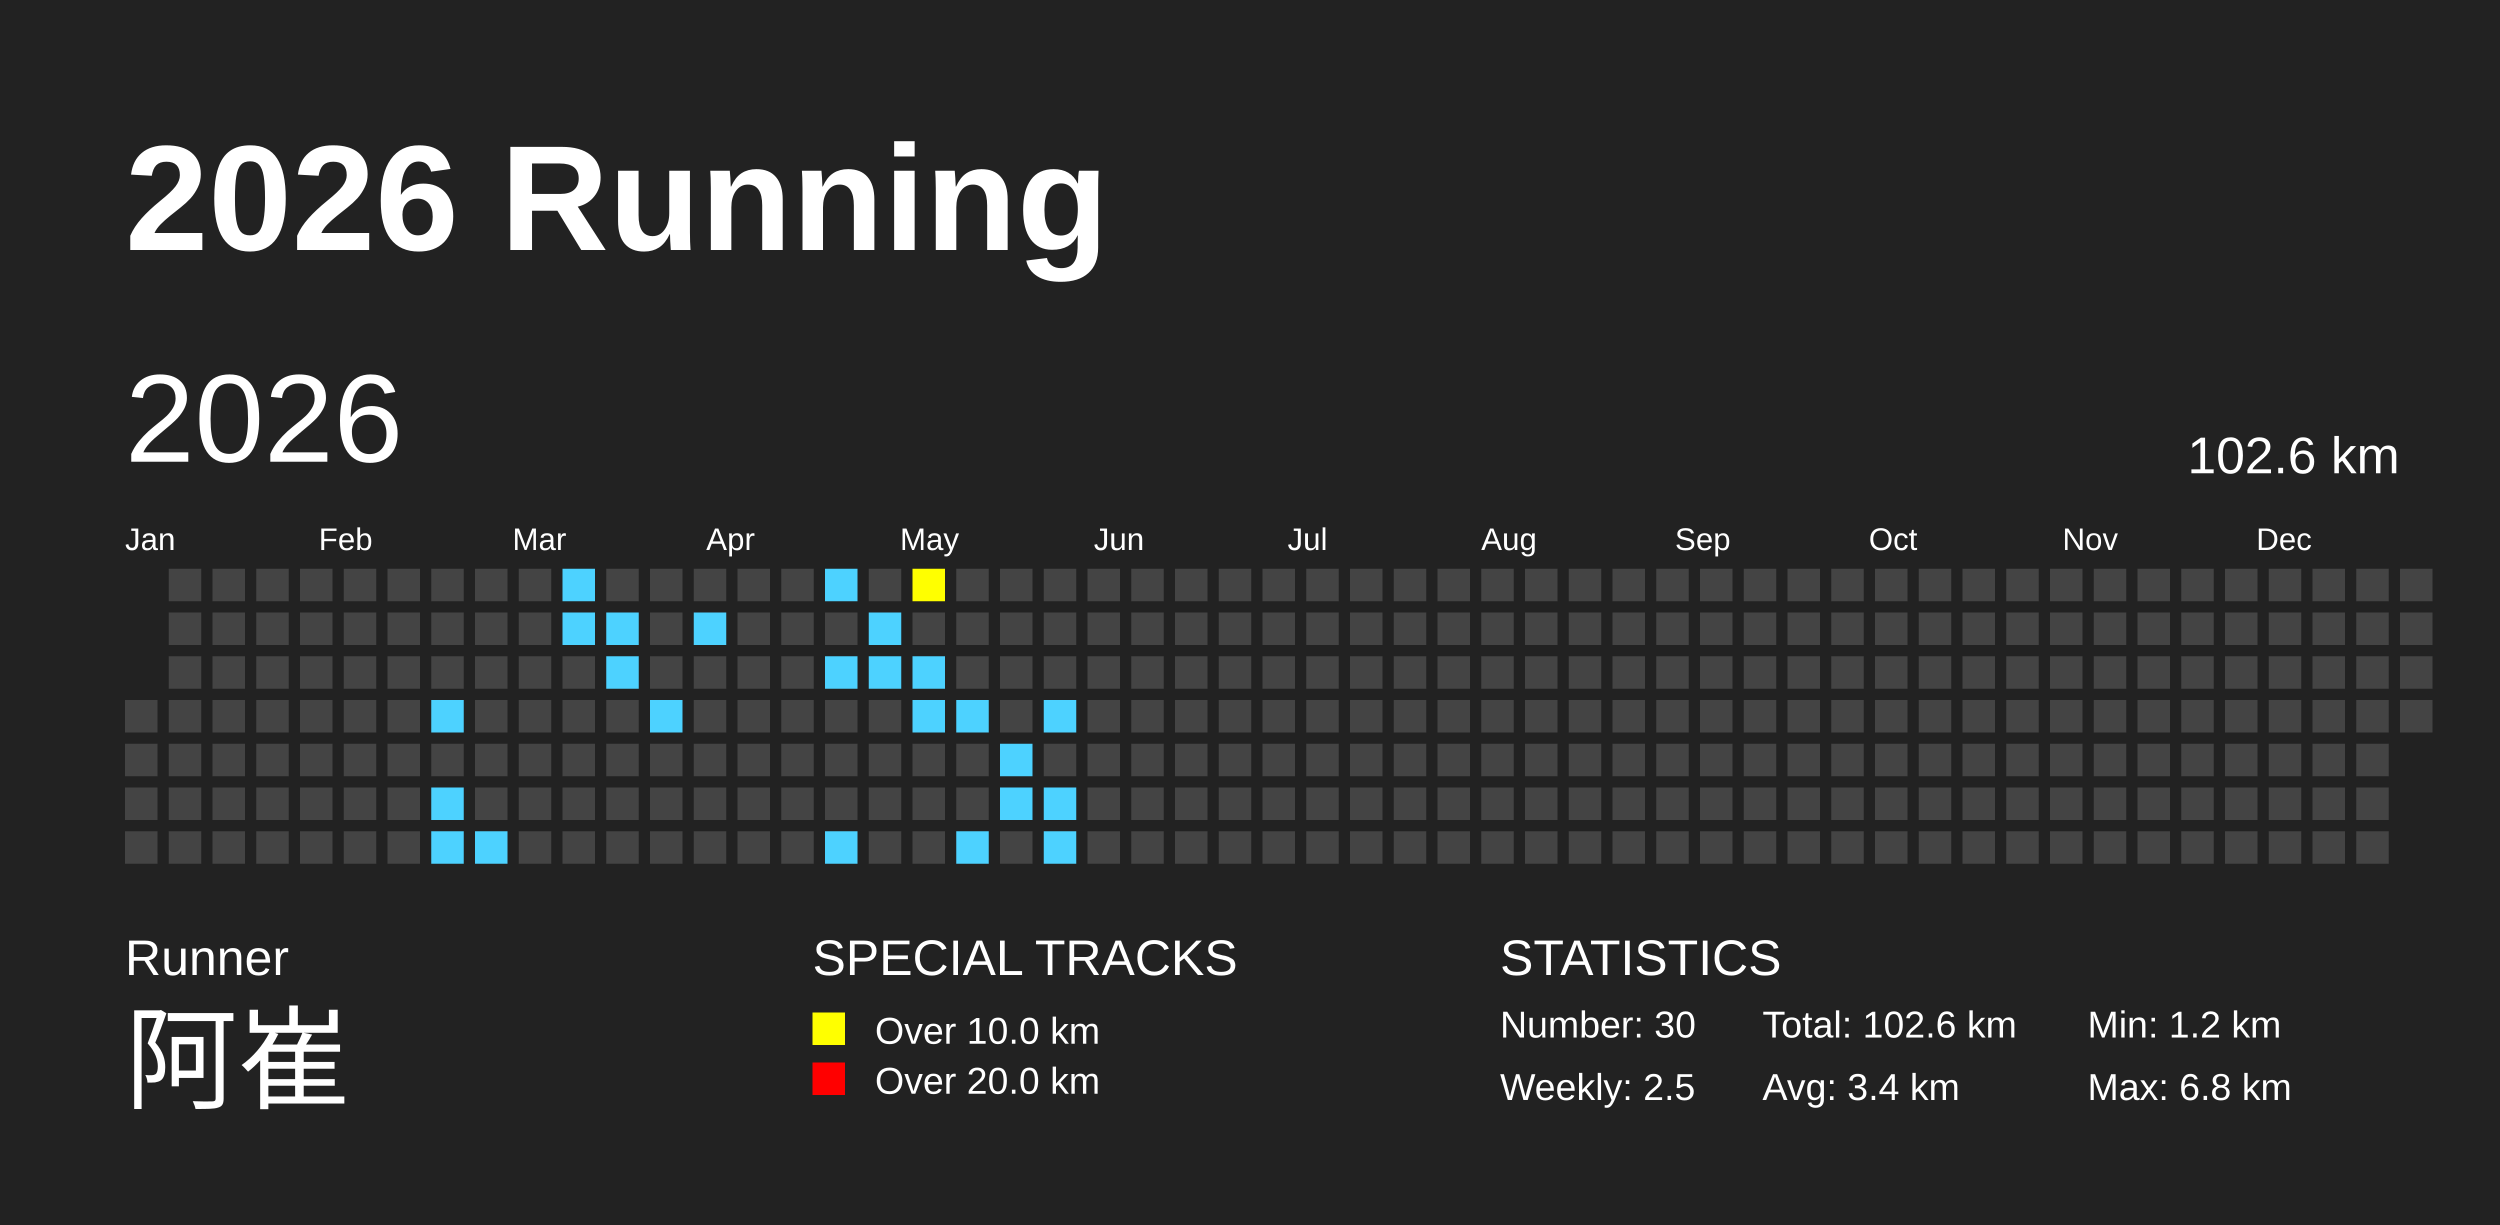
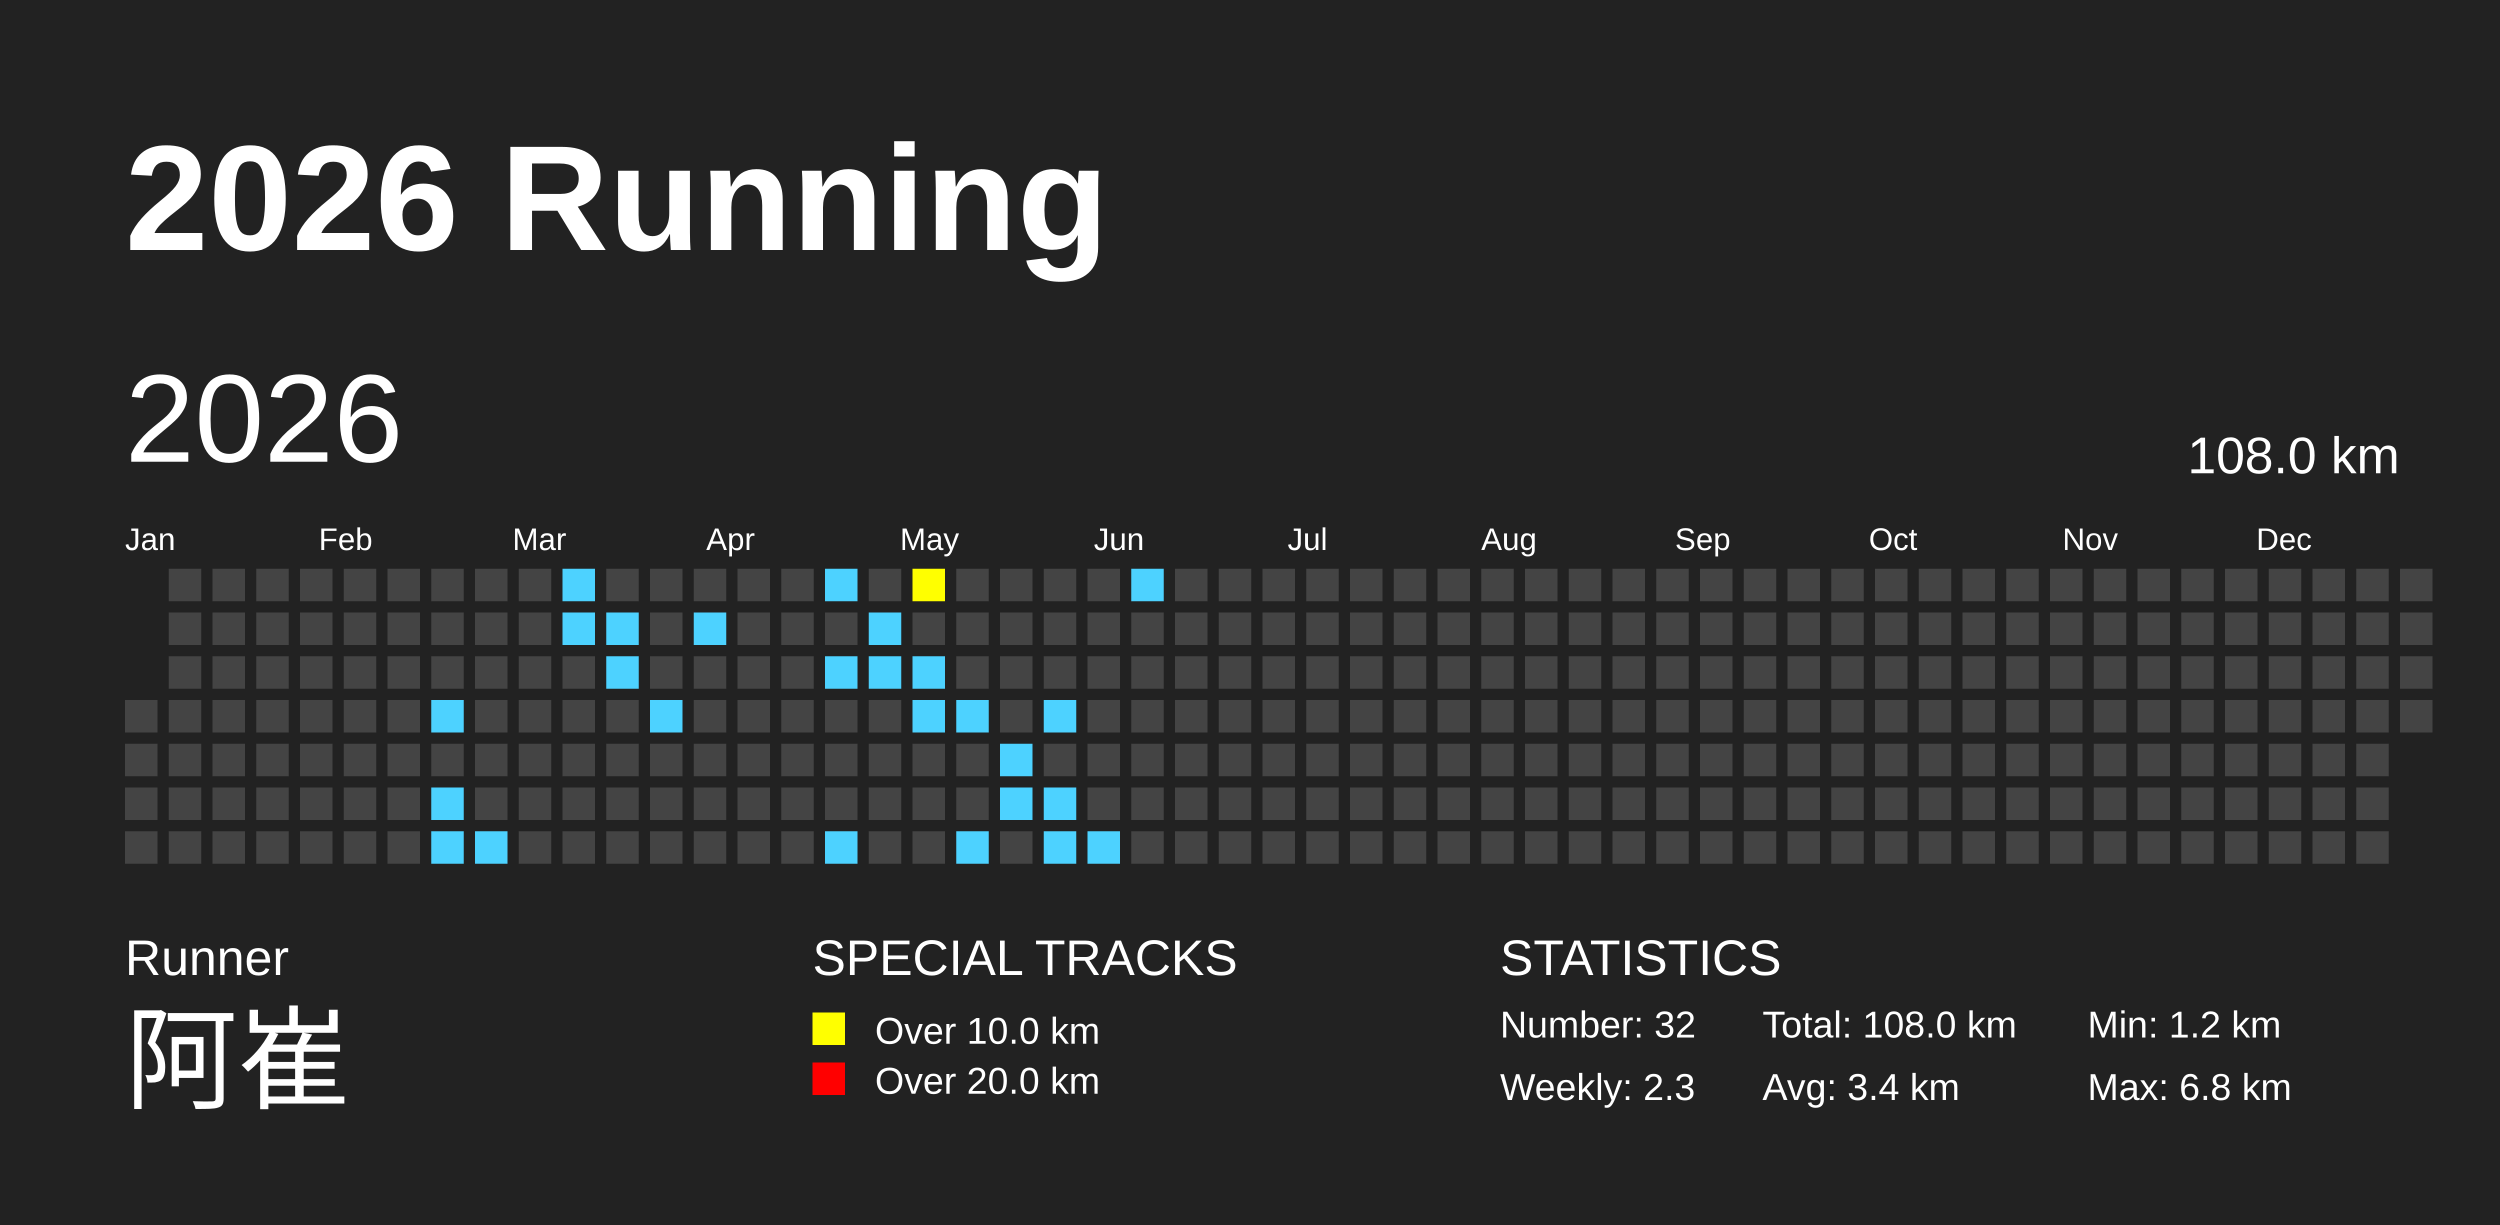
<svg xmlns="http://www.w3.org/2000/svg" baseProfile="full" height="98mm" version="1.1" viewBox="0,0,200,98" width="200mm">
  <defs>
    <pattern height="2" id="indoor-stripe" patternUnits="userSpaceOnUse" width="2">
      <line stroke="white" stroke-opacity="0.45" stroke-width="0.5" x1="0" x2="2" y1="2" y2="0" />
    </pattern>
  </defs>
  <rect fill="#222222" height="98" width="200" x="0" y="0" />
  <text fill="#FFFFFF" style="font-size:12px; font-family:Arial; font-weight:bold;" x="10" y="20">2026 Running</text>
  <text fill="#FFFFFF" style="font-size:4px; font-family:Arial" x="10" y="78">Runner</text>
  <text fill="#FFFFFF" style="font-size:9px; font-family:Arial" x="10" y="88">阿崔</text>
  <text fill="#FFFFFF" style="font-size:4px; font-family:Arial" x="65" y="78">SPECIAL TRACKS</text>
  <rect fill="yellow" height="2.6" width="2.6" x="65" y="81" />
  <text fill="#FFFFFF" style="font-size:3px; font-family:Arial" x="70" y="83.5">Over 10.0 km</text>
  <rect fill="red" height="2.6" width="2.6" x="65" y="85" />
  <text fill="#FFFFFF" style="font-size:3px; font-family:Arial" x="70" y="87.5">Over 20.0 km</text>
  <text fill="#FFFFFF" style="font-size:4px; font-family:Arial" x="120" y="78">STATISTICS</text>
-   <text fill="#FFFFFF" style="font-size:3px; font-family:Arial" x="120" y="83">Number: 30</text>
-   <text fill="#FFFFFF" style="font-size:3px; font-family:Arial" x="120" y="88">Weekly: 2.5</text>
-   <text fill="#FFFFFF" style="font-size:3px; font-family:Arial" x="141" y="83">Total: 102.6 km</text>
+   <text fill="#FFFFFF" style="font-size:3px; font-family:Arial" x="120" y="83">Number: 32</text>
+   <text fill="#FFFFFF" style="font-size:3px; font-family:Arial" x="120" y="88">Weekly: 2.3</text>
+   <text fill="#FFFFFF" style="font-size:3px; font-family:Arial" x="141" y="83">Total: 108.0 km</text>
  <text fill="#FFFFFF" style="font-size:3px; font-family:Arial" x="141" y="88">Avg: 3.4 km</text>
  <text fill="#FFFFFF" style="font-size:3px; font-family:Arial" x="167" y="83">Min: 1.2 km</text>
  <text fill="#FFFFFF" style="font-size:3px; font-family:Arial" x="167" y="88">Max: 6.8 km</text>
  <text dominant-baseline="hanging" fill="#FFFFFF" style="font-size:10.0px; font-family:Arial;" x="10" y="30">2026</text>
-   <text dominant-baseline="hanging" fill="#FFFFFF" style="font-size:4.125px; font-family:Arial;" x="175" y="35">102.6 km</text>
+   <text dominant-baseline="hanging" fill="#FFFFFF" style="font-size:4.125px; font-family:Arial;" x="175" y="35">108.0 km</text>
  <text fill="#FFFFFF" style="font-size:2.5px; font-family:Arial" x="10.0" y="44">Jan</text>
  <text fill="#FFFFFF" style="font-size:2.5px; font-family:Arial" x="25.5" y="44">Feb</text>
  <text fill="#FFFFFF" style="font-size:2.5px; font-family:Arial" x="41.0" y="44">Mar</text>
  <text fill="#FFFFFF" style="font-size:2.5px; font-family:Arial" x="56.5" y="44">Apr</text>
  <text fill="#FFFFFF" style="font-size:2.5px; font-family:Arial" x="72.0" y="44">May</text>
  <text fill="#FFFFFF" style="font-size:2.5px; font-family:Arial" x="87.5" y="44">Jun</text>
  <text fill="#FFFFFF" style="font-size:2.5px; font-family:Arial" x="103.0" y="44">Jul</text>
  <text fill="#FFFFFF" style="font-size:2.5px; font-family:Arial" x="118.5" y="44">Aug</text>
  <text fill="#FFFFFF" style="font-size:2.5px; font-family:Arial" x="134.0" y="44">Sep</text>
  <text fill="#FFFFFF" style="font-size:2.5px; font-family:Arial" x="149.5" y="44">Oct</text>
  <text fill="#FFFFFF" style="font-size:2.5px; font-family:Arial" x="165.0" y="44">Nov</text>
  <text fill="#FFFFFF" style="font-size:2.5px; font-family:Arial" x="180.5" y="44">Dec</text>
  <rect fill="#444444" height="2.6" width="2.6" x="10.0" y="56.0" />
  <rect fill="#444444" height="2.6" width="2.6" x="10.0" y="59.5" />
  <rect fill="#444444" height="2.6" width="2.6" x="10.0" y="63.0" />
  <rect fill="#444444" height="2.6" width="2.6" x="10.0" y="66.5" />
  <rect fill="#444444" height="2.6" width="2.6" x="13.5" y="45.5" />
  <rect fill="#444444" height="2.6" width="2.6" x="13.5" y="49.0" />
  <rect fill="#444444" height="2.6" width="2.6" x="13.5" y="52.5" />
  <rect fill="#444444" height="2.6" width="2.6" x="13.5" y="56.0" />
  <rect fill="#444444" height="2.6" width="2.6" x="13.5" y="59.5" />
  <rect fill="#444444" height="2.6" width="2.6" x="13.5" y="63.0" />
  <rect fill="#444444" height="2.6" width="2.6" x="13.5" y="66.5" />
  <rect fill="#444444" height="2.6" width="2.6" x="17.0" y="45.5" />
  <rect fill="#444444" height="2.6" width="2.6" x="17.0" y="49.0" />
  <rect fill="#444444" height="2.6" width="2.6" x="17.0" y="52.5" />
  <rect fill="#444444" height="2.6" width="2.6" x="17.0" y="56.0" />
  <rect fill="#444444" height="2.6" width="2.6" x="17.0" y="59.5" />
  <rect fill="#444444" height="2.6" width="2.6" x="17.0" y="63.0" />
  <rect fill="#444444" height="2.6" width="2.6" x="17.0" y="66.5" />
  <rect fill="#444444" height="2.6" width="2.6" x="20.5" y="45.5" />
  <rect fill="#444444" height="2.6" width="2.6" x="20.5" y="49.0" />
  <rect fill="#444444" height="2.6" width="2.6" x="20.5" y="52.5" />
  <rect fill="#444444" height="2.6" width="2.6" x="20.5" y="56.0" />
  <rect fill="#444444" height="2.6" width="2.6" x="20.5" y="59.5" />
  <rect fill="#444444" height="2.6" width="2.6" x="20.5" y="63.0" />
  <rect fill="#444444" height="2.6" width="2.6" x="20.5" y="66.5" />
  <rect fill="#444444" height="2.6" width="2.6" x="24.0" y="45.5" />
  <rect fill="#444444" height="2.6" width="2.6" x="24.0" y="49.0" />
  <rect fill="#444444" height="2.6" width="2.6" x="24.0" y="52.5" />
  <rect fill="#444444" height="2.6" width="2.6" x="24.0" y="56.0" />
  <rect fill="#444444" height="2.6" width="2.6" x="24.0" y="59.5" />
  <rect fill="#444444" height="2.6" width="2.6" x="24.0" y="63.0" />
  <rect fill="#444444" height="2.6" width="2.6" x="24.0" y="66.5" />
  <rect fill="#444444" height="2.6" width="2.6" x="27.5" y="45.5" />
  <rect fill="#444444" height="2.6" width="2.6" x="27.5" y="49.0" />
  <rect fill="#444444" height="2.6" width="2.6" x="27.5" y="52.5" />
  <rect fill="#444444" height="2.6" width="2.6" x="27.5" y="56.0" />
  <rect fill="#444444" height="2.6" width="2.6" x="27.5" y="59.5" />
  <rect fill="#444444" height="2.6" width="2.6" x="27.5" y="63.0" />
  <rect fill="#444444" height="2.6" width="2.6" x="27.5" y="66.5" />
  <rect fill="#444444" height="2.6" width="2.6" x="31.0" y="45.5" />
  <rect fill="#444444" height="2.6" width="2.6" x="31.0" y="49.0" />
  <rect fill="#444444" height="2.6" width="2.6" x="31.0" y="52.5" />
  <rect fill="#444444" height="2.6" width="2.6" x="31.0" y="56.0" />
  <rect fill="#444444" height="2.6" width="2.6" x="31.0" y="59.5" />
  <rect fill="#444444" height="2.6" width="2.6" x="31.0" y="63.0" />
  <rect fill="#444444" height="2.6" width="2.6" x="31.0" y="66.5" />
  <rect fill="#444444" height="2.6" width="2.6" x="34.5" y="45.5" />
  <rect fill="#444444" height="2.6" width="2.6" x="34.5" y="49.0" />
  <rect fill="#444444" height="2.6" width="2.6" x="34.5" y="52.5" />
  <rect fill="#4DD2FF" height="2.6" width="2.6" x="34.5" y="56.0" />
  <rect fill="#444444" height="2.6" width="2.6" x="34.5" y="59.5" />
  <rect fill="#4DD2FF" height="2.6" width="2.6" x="34.5" y="63.0" />
  <rect fill="#4DD2FF" height="2.6" width="2.6" x="34.5" y="66.5" />
  <rect fill="#444444" height="2.6" width="2.6" x="38.0" y="45.5" />
  <rect fill="#444444" height="2.6" width="2.6" x="38.0" y="49.0" />
  <rect fill="#444444" height="2.6" width="2.6" x="38.0" y="52.5" />
  <rect fill="#444444" height="2.6" width="2.6" x="38.0" y="56.0" />
  <rect fill="#444444" height="2.6" width="2.6" x="38.0" y="59.5" />
  <rect fill="#444444" height="2.6" width="2.6" x="38.0" y="63.0" />
  <rect fill="#4DD2FF" height="2.6" width="2.6" x="38.0" y="66.5" />
  <rect fill="#444444" height="2.6" width="2.6" x="41.5" y="45.5" />
  <rect fill="#444444" height="2.6" width="2.6" x="41.5" y="49.0" />
  <rect fill="#444444" height="2.6" width="2.6" x="41.5" y="52.5" />
  <rect fill="#444444" height="2.6" width="2.6" x="41.5" y="56.0" />
  <rect fill="#444444" height="2.6" width="2.6" x="41.5" y="59.5" />
  <rect fill="#444444" height="2.6" width="2.6" x="41.5" y="63.0" />
  <rect fill="#444444" height="2.6" width="2.6" x="41.5" y="66.5" />
  <rect fill="#4DD2FF" height="2.6" width="2.6" x="45.0" y="45.5" />
  <rect fill="#4DD2FF" height="2.6" width="2.6" x="45.0" y="49.0" />
  <rect fill="#444444" height="2.6" width="2.6" x="45.0" y="52.5" />
  <rect fill="#444444" height="2.6" width="2.6" x="45.0" y="56.0" />
  <rect fill="#444444" height="2.6" width="2.6" x="45.0" y="59.5" />
  <rect fill="#444444" height="2.6" width="2.6" x="45.0" y="63.0" />
  <rect fill="#444444" height="2.6" width="2.6" x="45.0" y="66.5" />
  <rect fill="#444444" height="2.6" width="2.6" x="48.5" y="45.5" />
  <rect fill="#4DD2FF" height="2.6" width="2.6" x="48.5" y="49.0" />
  <rect fill="#4DD2FF" height="2.6" width="2.6" x="48.5" y="52.5" />
  <rect fill="#444444" height="2.6" width="2.6" x="48.5" y="56.0" />
  <rect fill="#444444" height="2.6" width="2.6" x="48.5" y="59.5" />
  <rect fill="#444444" height="2.6" width="2.6" x="48.5" y="63.0" />
  <rect fill="#444444" height="2.6" width="2.6" x="48.5" y="66.5" />
  <rect fill="#444444" height="2.6" width="2.6" x="52.0" y="45.5" />
  <rect fill="#444444" height="2.6" width="2.6" x="52.0" y="49.0" />
  <rect fill="#444444" height="2.6" width="2.6" x="52.0" y="52.5" />
  <rect fill="#4DD2FF" height="2.6" width="2.6" x="52.0" y="56.0" />
  <rect fill="#444444" height="2.6" width="2.6" x="52.0" y="59.5" />
  <rect fill="#444444" height="2.6" width="2.6" x="52.0" y="63.0" />
  <rect fill="#444444" height="2.6" width="2.6" x="52.0" y="66.5" />
  <rect fill="#444444" height="2.6" width="2.6" x="55.5" y="45.5" />
  <rect fill="#4DD2FF" height="2.6" width="2.6" x="55.5" y="49.0" />
  <rect fill="#444444" height="2.6" width="2.6" x="55.5" y="52.5" />
  <rect fill="#444444" height="2.6" width="2.6" x="55.5" y="56.0" />
  <rect fill="#444444" height="2.6" width="2.6" x="55.5" y="59.5" />
  <rect fill="#444444" height="2.6" width="2.6" x="55.5" y="63.0" />
  <rect fill="#444444" height="2.6" width="2.6" x="55.5" y="66.5" />
  <rect fill="#444444" height="2.6" width="2.6" x="59.0" y="45.5" />
  <rect fill="#444444" height="2.6" width="2.6" x="59.0" y="49.0" />
  <rect fill="#444444" height="2.6" width="2.6" x="59.0" y="52.5" />
  <rect fill="#444444" height="2.6" width="2.6" x="59.0" y="56.0" />
  <rect fill="#444444" height="2.6" width="2.6" x="59.0" y="59.5" />
  <rect fill="#444444" height="2.6" width="2.6" x="59.0" y="63.0" />
  <rect fill="#444444" height="2.6" width="2.6" x="59.0" y="66.5" />
  <rect fill="#444444" height="2.6" width="2.6" x="62.5" y="45.5" />
  <rect fill="#444444" height="2.6" width="2.6" x="62.5" y="49.0" />
  <rect fill="#444444" height="2.6" width="2.6" x="62.5" y="52.5" />
  <rect fill="#444444" height="2.6" width="2.6" x="62.5" y="56.0" />
  <rect fill="#444444" height="2.6" width="2.6" x="62.5" y="59.5" />
  <rect fill="#444444" height="2.6" width="2.6" x="62.5" y="63.0" />
  <rect fill="#444444" height="2.6" width="2.6" x="62.5" y="66.5" />
  <rect fill="#4DD2FF" height="2.6" width="2.6" x="66.0" y="45.5" />
  <rect fill="#444444" height="2.6" width="2.6" x="66.0" y="49.0" />
  <rect fill="#4DD2FF" height="2.6" width="2.6" x="66.0" y="52.5" />
  <rect fill="#444444" height="2.6" width="2.6" x="66.0" y="56.0" />
  <rect fill="#444444" height="2.6" width="2.6" x="66.0" y="59.5" />
  <rect fill="#444444" height="2.6" width="2.6" x="66.0" y="63.0" />
  <rect fill="#4DD2FF" height="2.6" width="2.6" x="66.0" y="66.5" />
  <rect fill="#444444" height="2.6" width="2.6" x="69.5" y="45.5" />
  <rect fill="#4DD2FF" height="2.6" width="2.6" x="69.5" y="49.0" />
  <rect fill="#4DD2FF" height="2.6" width="2.6" x="69.5" y="52.5" />
  <rect fill="#444444" height="2.6" width="2.6" x="69.5" y="56.0" />
  <rect fill="#444444" height="2.6" width="2.6" x="69.5" y="59.5" />
  <rect fill="#444444" height="2.6" width="2.6" x="69.5" y="63.0" />
  <rect fill="#444444" height="2.6" width="2.6" x="69.5" y="66.5" />
  <rect fill="yellow" height="2.6" width="2.6" x="73.0" y="45.5" />
  <rect fill="#444444" height="2.6" width="2.6" x="73.0" y="49.0" />
  <rect fill="#4DD2FF" height="2.6" width="2.6" x="73.0" y="52.5" />
  <rect fill="#4DD2FF" height="2.6" width="2.6" x="73.0" y="56.0" />
  <rect fill="#444444" height="2.6" width="2.6" x="73.0" y="59.5" />
  <rect fill="#444444" height="2.6" width="2.6" x="73.0" y="63.0" />
  <rect fill="#444444" height="2.6" width="2.6" x="73.0" y="66.5" />
  <rect fill="#444444" height="2.6" width="2.6" x="76.5" y="45.5" />
  <rect fill="#444444" height="2.6" width="2.6" x="76.5" y="49.0" />
  <rect fill="#444444" height="2.6" width="2.6" x="76.5" y="52.5" />
  <rect fill="#4DD2FF" height="2.6" width="2.6" x="76.5" y="56.0" />
  <rect fill="#444444" height="2.6" width="2.6" x="76.5" y="59.5" />
  <rect fill="#444444" height="2.6" width="2.6" x="76.5" y="63.0" />
  <rect fill="#4DD2FF" height="2.6" width="2.6" x="76.5" y="66.5" />
  <rect fill="#444444" height="2.6" width="2.6" x="80.0" y="45.5" />
  <rect fill="#444444" height="2.6" width="2.6" x="80.0" y="49.0" />
  <rect fill="#444444" height="2.6" width="2.6" x="80.0" y="52.5" />
  <rect fill="#444444" height="2.6" width="2.6" x="80.0" y="56.0" />
  <rect fill="#4DD2FF" height="2.6" width="2.6" x="80.0" y="59.5" />
  <rect fill="#4DD2FF" height="2.6" width="2.6" x="80.0" y="63.0" />
  <rect fill="#444444" height="2.6" width="2.6" x="80.0" y="66.5" />
  <rect fill="#444444" height="2.6" width="2.6" x="83.5" y="45.5" />
  <rect fill="#444444" height="2.6" width="2.6" x="83.5" y="49.0" />
  <rect fill="#444444" height="2.6" width="2.6" x="83.5" y="52.5" />
  <rect fill="#4DD2FF" height="2.6" width="2.6" x="83.5" y="56.0" />
  <rect fill="#444444" height="2.6" width="2.6" x="83.5" y="59.5" />
  <rect fill="#4DD2FF" height="2.6" width="2.6" x="83.5" y="63.0" />
  <rect fill="#4DD2FF" height="2.6" width="2.6" x="83.5" y="66.5" />
  <rect fill="#444444" height="2.6" width="2.6" x="87.0" y="45.5" />
  <rect fill="#444444" height="2.6" width="2.6" x="87.0" y="49.0" />
  <rect fill="#444444" height="2.6" width="2.6" x="87.0" y="52.5" />
  <rect fill="#444444" height="2.6" width="2.6" x="87.0" y="56.0" />
  <rect fill="#444444" height="2.6" width="2.6" x="87.0" y="59.5" />
  <rect fill="#444444" height="2.6" width="2.6" x="87.0" y="63.0" />
-   <rect fill="#444444" height="2.6" width="2.6" x="87.0" y="66.5" />
-   <rect fill="#444444" height="2.6" width="2.6" x="90.5" y="45.5" />
+   <rect fill="#4DD2FF" height="2.6" width="2.6" x="87.0" y="66.5" />
+   <rect fill="#4DD2FF" height="2.6" width="2.6" x="90.5" y="45.5" />
  <rect fill="#444444" height="2.6" width="2.6" x="90.5" y="49.0" />
  <rect fill="#444444" height="2.6" width="2.6" x="90.5" y="52.5" />
  <rect fill="#444444" height="2.6" width="2.6" x="90.5" y="56.0" />
  <rect fill="#444444" height="2.6" width="2.6" x="90.5" y="59.5" />
  <rect fill="#444444" height="2.6" width="2.6" x="90.5" y="63.0" />
  <rect fill="#444444" height="2.6" width="2.6" x="90.5" y="66.5" />
  <rect fill="#444444" height="2.6" width="2.6" x="94.0" y="45.5" />
  <rect fill="#444444" height="2.6" width="2.6" x="94.0" y="49.0" />
  <rect fill="#444444" height="2.6" width="2.6" x="94.0" y="52.5" />
  <rect fill="#444444" height="2.6" width="2.6" x="94.0" y="56.0" />
  <rect fill="#444444" height="2.6" width="2.6" x="94.0" y="59.5" />
  <rect fill="#444444" height="2.6" width="2.6" x="94.0" y="63.0" />
  <rect fill="#444444" height="2.6" width="2.6" x="94.0" y="66.5" />
  <rect fill="#444444" height="2.6" width="2.6" x="97.5" y="45.5" />
  <rect fill="#444444" height="2.6" width="2.6" x="97.5" y="49.0" />
  <rect fill="#444444" height="2.6" width="2.6" x="97.5" y="52.5" />
  <rect fill="#444444" height="2.6" width="2.6" x="97.5" y="56.0" />
  <rect fill="#444444" height="2.6" width="2.6" x="97.5" y="59.5" />
  <rect fill="#444444" height="2.6" width="2.6" x="97.5" y="63.0" />
  <rect fill="#444444" height="2.6" width="2.6" x="97.5" y="66.5" />
  <rect fill="#444444" height="2.6" width="2.6" x="101.0" y="45.5" />
  <rect fill="#444444" height="2.6" width="2.6" x="101.0" y="49.0" />
  <rect fill="#444444" height="2.6" width="2.6" x="101.0" y="52.5" />
  <rect fill="#444444" height="2.6" width="2.6" x="101.0" y="56.0" />
  <rect fill="#444444" height="2.6" width="2.6" x="101.0" y="59.5" />
  <rect fill="#444444" height="2.6" width="2.6" x="101.0" y="63.0" />
  <rect fill="#444444" height="2.6" width="2.6" x="101.0" y="66.5" />
  <rect fill="#444444" height="2.6" width="2.6" x="104.5" y="45.5" />
  <rect fill="#444444" height="2.6" width="2.6" x="104.5" y="49.0" />
  <rect fill="#444444" height="2.6" width="2.6" x="104.5" y="52.5" />
  <rect fill="#444444" height="2.6" width="2.6" x="104.5" y="56.0" />
  <rect fill="#444444" height="2.6" width="2.6" x="104.5" y="59.5" />
  <rect fill="#444444" height="2.6" width="2.6" x="104.5" y="63.0" />
  <rect fill="#444444" height="2.6" width="2.6" x="104.5" y="66.5" />
  <rect fill="#444444" height="2.6" width="2.6" x="108.0" y="45.5" />
  <rect fill="#444444" height="2.6" width="2.6" x="108.0" y="49.0" />
  <rect fill="#444444" height="2.6" width="2.6" x="108.0" y="52.5" />
  <rect fill="#444444" height="2.6" width="2.6" x="108.0" y="56.0" />
  <rect fill="#444444" height="2.6" width="2.6" x="108.0" y="59.5" />
  <rect fill="#444444" height="2.6" width="2.6" x="108.0" y="63.0" />
  <rect fill="#444444" height="2.6" width="2.6" x="108.0" y="66.5" />
  <rect fill="#444444" height="2.6" width="2.6" x="111.5" y="45.5" />
  <rect fill="#444444" height="2.6" width="2.6" x="111.5" y="49.0" />
  <rect fill="#444444" height="2.6" width="2.6" x="111.5" y="52.5" />
  <rect fill="#444444" height="2.6" width="2.6" x="111.5" y="56.0" />
  <rect fill="#444444" height="2.6" width="2.6" x="111.5" y="59.5" />
  <rect fill="#444444" height="2.6" width="2.6" x="111.5" y="63.0" />
  <rect fill="#444444" height="2.6" width="2.6" x="111.5" y="66.5" />
  <rect fill="#444444" height="2.6" width="2.6" x="115.0" y="45.5" />
  <rect fill="#444444" height="2.6" width="2.6" x="115.0" y="49.0" />
  <rect fill="#444444" height="2.6" width="2.6" x="115.0" y="52.5" />
  <rect fill="#444444" height="2.6" width="2.6" x="115.0" y="56.0" />
  <rect fill="#444444" height="2.6" width="2.6" x="115.0" y="59.5" />
  <rect fill="#444444" height="2.6" width="2.6" x="115.0" y="63.0" />
  <rect fill="#444444" height="2.6" width="2.6" x="115.0" y="66.5" />
  <rect fill="#444444" height="2.6" width="2.6" x="118.5" y="45.5" />
  <rect fill="#444444" height="2.6" width="2.6" x="118.5" y="49.0" />
  <rect fill="#444444" height="2.6" width="2.6" x="118.5" y="52.5" />
  <rect fill="#444444" height="2.6" width="2.6" x="118.5" y="56.0" />
  <rect fill="#444444" height="2.6" width="2.6" x="118.5" y="59.5" />
  <rect fill="#444444" height="2.6" width="2.6" x="118.5" y="63.0" />
  <rect fill="#444444" height="2.6" width="2.6" x="118.5" y="66.5" />
  <rect fill="#444444" height="2.6" width="2.6" x="122.0" y="45.5" />
  <rect fill="#444444" height="2.6" width="2.6" x="122.0" y="49.0" />
  <rect fill="#444444" height="2.6" width="2.6" x="122.0" y="52.5" />
  <rect fill="#444444" height="2.6" width="2.6" x="122.0" y="56.0" />
  <rect fill="#444444" height="2.6" width="2.6" x="122.0" y="59.5" />
  <rect fill="#444444" height="2.6" width="2.6" x="122.0" y="63.0" />
  <rect fill="#444444" height="2.6" width="2.6" x="122.0" y="66.5" />
  <rect fill="#444444" height="2.6" width="2.6" x="125.5" y="45.5" />
  <rect fill="#444444" height="2.6" width="2.6" x="125.5" y="49.0" />
  <rect fill="#444444" height="2.6" width="2.6" x="125.5" y="52.5" />
  <rect fill="#444444" height="2.6" width="2.6" x="125.5" y="56.0" />
  <rect fill="#444444" height="2.6" width="2.6" x="125.5" y="59.5" />
  <rect fill="#444444" height="2.6" width="2.6" x="125.5" y="63.0" />
  <rect fill="#444444" height="2.6" width="2.6" x="125.5" y="66.5" />
  <rect fill="#444444" height="2.6" width="2.6" x="129.0" y="45.5" />
  <rect fill="#444444" height="2.6" width="2.6" x="129.0" y="49.0" />
  <rect fill="#444444" height="2.6" width="2.6" x="129.0" y="52.5" />
  <rect fill="#444444" height="2.6" width="2.6" x="129.0" y="56.0" />
  <rect fill="#444444" height="2.6" width="2.6" x="129.0" y="59.5" />
  <rect fill="#444444" height="2.6" width="2.6" x="129.0" y="63.0" />
  <rect fill="#444444" height="2.6" width="2.6" x="129.0" y="66.5" />
  <rect fill="#444444" height="2.6" width="2.6" x="132.5" y="45.5" />
  <rect fill="#444444" height="2.6" width="2.6" x="132.5" y="49.0" />
  <rect fill="#444444" height="2.6" width="2.6" x="132.5" y="52.5" />
  <rect fill="#444444" height="2.6" width="2.6" x="132.5" y="56.0" />
  <rect fill="#444444" height="2.6" width="2.6" x="132.5" y="59.5" />
  <rect fill="#444444" height="2.6" width="2.6" x="132.5" y="63.0" />
  <rect fill="#444444" height="2.6" width="2.6" x="132.5" y="66.5" />
  <rect fill="#444444" height="2.6" width="2.6" x="136.0" y="45.5" />
  <rect fill="#444444" height="2.6" width="2.6" x="136.0" y="49.0" />
  <rect fill="#444444" height="2.6" width="2.6" x="136.0" y="52.5" />
  <rect fill="#444444" height="2.6" width="2.6" x="136.0" y="56.0" />
  <rect fill="#444444" height="2.6" width="2.6" x="136.0" y="59.5" />
  <rect fill="#444444" height="2.6" width="2.6" x="136.0" y="63.0" />
  <rect fill="#444444" height="2.6" width="2.6" x="136.0" y="66.5" />
  <rect fill="#444444" height="2.6" width="2.6" x="139.5" y="45.5" />
  <rect fill="#444444" height="2.6" width="2.6" x="139.5" y="49.0" />
  <rect fill="#444444" height="2.6" width="2.6" x="139.5" y="52.5" />
  <rect fill="#444444" height="2.6" width="2.6" x="139.5" y="56.0" />
  <rect fill="#444444" height="2.6" width="2.6" x="139.5" y="59.5" />
  <rect fill="#444444" height="2.6" width="2.6" x="139.5" y="63.0" />
  <rect fill="#444444" height="2.6" width="2.6" x="139.5" y="66.5" />
  <rect fill="#444444" height="2.6" width="2.6" x="143.0" y="45.5" />
  <rect fill="#444444" height="2.6" width="2.6" x="143.0" y="49.0" />
  <rect fill="#444444" height="2.6" width="2.6" x="143.0" y="52.5" />
  <rect fill="#444444" height="2.6" width="2.6" x="143.0" y="56.0" />
  <rect fill="#444444" height="2.6" width="2.6" x="143.0" y="59.5" />
  <rect fill="#444444" height="2.6" width="2.6" x="143.0" y="63.0" />
  <rect fill="#444444" height="2.6" width="2.6" x="143.0" y="66.5" />
  <rect fill="#444444" height="2.6" width="2.6" x="146.5" y="45.5" />
  <rect fill="#444444" height="2.6" width="2.6" x="146.5" y="49.0" />
  <rect fill="#444444" height="2.6" width="2.6" x="146.5" y="52.5" />
  <rect fill="#444444" height="2.6" width="2.6" x="146.5" y="56.0" />
  <rect fill="#444444" height="2.6" width="2.6" x="146.5" y="59.5" />
  <rect fill="#444444" height="2.6" width="2.6" x="146.5" y="63.0" />
  <rect fill="#444444" height="2.6" width="2.6" x="146.5" y="66.5" />
  <rect fill="#444444" height="2.6" width="2.6" x="150.0" y="45.5" />
  <rect fill="#444444" height="2.6" width="2.6" x="150.0" y="49.0" />
  <rect fill="#444444" height="2.6" width="2.6" x="150.0" y="52.5" />
  <rect fill="#444444" height="2.6" width="2.6" x="150.0" y="56.0" />
  <rect fill="#444444" height="2.6" width="2.6" x="150.0" y="59.5" />
  <rect fill="#444444" height="2.6" width="2.6" x="150.0" y="63.0" />
  <rect fill="#444444" height="2.6" width="2.6" x="150.0" y="66.5" />
  <rect fill="#444444" height="2.6" width="2.6" x="153.5" y="45.5" />
  <rect fill="#444444" height="2.6" width="2.6" x="153.5" y="49.0" />
  <rect fill="#444444" height="2.6" width="2.6" x="153.5" y="52.5" />
  <rect fill="#444444" height="2.6" width="2.6" x="153.5" y="56.0" />
  <rect fill="#444444" height="2.6" width="2.6" x="153.5" y="59.5" />
  <rect fill="#444444" height="2.6" width="2.6" x="153.5" y="63.0" />
  <rect fill="#444444" height="2.6" width="2.6" x="153.5" y="66.5" />
  <rect fill="#444444" height="2.6" width="2.6" x="157.0" y="45.5" />
  <rect fill="#444444" height="2.6" width="2.6" x="157.0" y="49.0" />
  <rect fill="#444444" height="2.6" width="2.6" x="157.0" y="52.5" />
  <rect fill="#444444" height="2.6" width="2.6" x="157.0" y="56.0" />
  <rect fill="#444444" height="2.6" width="2.6" x="157.0" y="59.5" />
  <rect fill="#444444" height="2.6" width="2.6" x="157.0" y="63.0" />
  <rect fill="#444444" height="2.6" width="2.6" x="157.0" y="66.5" />
  <rect fill="#444444" height="2.6" width="2.6" x="160.5" y="45.5" />
  <rect fill="#444444" height="2.6" width="2.6" x="160.5" y="49.0" />
  <rect fill="#444444" height="2.6" width="2.6" x="160.5" y="52.5" />
  <rect fill="#444444" height="2.6" width="2.6" x="160.5" y="56.0" />
  <rect fill="#444444" height="2.6" width="2.6" x="160.5" y="59.5" />
  <rect fill="#444444" height="2.6" width="2.6" x="160.5" y="63.0" />
  <rect fill="#444444" height="2.6" width="2.6" x="160.5" y="66.5" />
  <rect fill="#444444" height="2.6" width="2.6" x="164.0" y="45.5" />
  <rect fill="#444444" height="2.6" width="2.6" x="164.0" y="49.0" />
  <rect fill="#444444" height="2.6" width="2.6" x="164.0" y="52.5" />
  <rect fill="#444444" height="2.6" width="2.6" x="164.0" y="56.0" />
  <rect fill="#444444" height="2.6" width="2.6" x="164.0" y="59.5" />
  <rect fill="#444444" height="2.6" width="2.6" x="164.0" y="63.0" />
  <rect fill="#444444" height="2.6" width="2.6" x="164.0" y="66.5" />
  <rect fill="#444444" height="2.6" width="2.6" x="167.5" y="45.5" />
  <rect fill="#444444" height="2.6" width="2.6" x="167.5" y="49.0" />
  <rect fill="#444444" height="2.6" width="2.6" x="167.5" y="52.5" />
  <rect fill="#444444" height="2.6" width="2.6" x="167.5" y="56.0" />
  <rect fill="#444444" height="2.6" width="2.6" x="167.5" y="59.5" />
  <rect fill="#444444" height="2.6" width="2.6" x="167.5" y="63.0" />
  <rect fill="#444444" height="2.6" width="2.6" x="167.5" y="66.5" />
  <rect fill="#444444" height="2.6" width="2.6" x="171.0" y="45.5" />
  <rect fill="#444444" height="2.6" width="2.6" x="171.0" y="49.0" />
  <rect fill="#444444" height="2.6" width="2.6" x="171.0" y="52.5" />
  <rect fill="#444444" height="2.6" width="2.6" x="171.0" y="56.0" />
  <rect fill="#444444" height="2.6" width="2.6" x="171.0" y="59.5" />
  <rect fill="#444444" height="2.6" width="2.6" x="171.0" y="63.0" />
  <rect fill="#444444" height="2.6" width="2.6" x="171.0" y="66.5" />
  <rect fill="#444444" height="2.6" width="2.6" x="174.5" y="45.5" />
  <rect fill="#444444" height="2.6" width="2.6" x="174.5" y="49.0" />
  <rect fill="#444444" height="2.6" width="2.6" x="174.5" y="52.5" />
  <rect fill="#444444" height="2.6" width="2.6" x="174.5" y="56.0" />
  <rect fill="#444444" height="2.6" width="2.6" x="174.5" y="59.5" />
  <rect fill="#444444" height="2.6" width="2.6" x="174.5" y="63.0" />
  <rect fill="#444444" height="2.6" width="2.6" x="174.5" y="66.5" />
  <rect fill="#444444" height="2.6" width="2.6" x="178.0" y="45.5" />
  <rect fill="#444444" height="2.6" width="2.6" x="178.0" y="49.0" />
  <rect fill="#444444" height="2.6" width="2.6" x="178.0" y="52.5" />
  <rect fill="#444444" height="2.6" width="2.6" x="178.0" y="56.0" />
  <rect fill="#444444" height="2.6" width="2.6" x="178.0" y="59.5" />
  <rect fill="#444444" height="2.6" width="2.6" x="178.0" y="63.0" />
  <rect fill="#444444" height="2.6" width="2.6" x="178.0" y="66.5" />
  <rect fill="#444444" height="2.6" width="2.6" x="181.5" y="45.5" />
  <rect fill="#444444" height="2.6" width="2.6" x="181.5" y="49.0" />
  <rect fill="#444444" height="2.6" width="2.6" x="181.5" y="52.5" />
  <rect fill="#444444" height="2.6" width="2.6" x="181.5" y="56.0" />
  <rect fill="#444444" height="2.6" width="2.6" x="181.5" y="59.5" />
  <rect fill="#444444" height="2.6" width="2.6" x="181.5" y="63.0" />
  <rect fill="#444444" height="2.6" width="2.6" x="181.5" y="66.5" />
  <rect fill="#444444" height="2.6" width="2.6" x="185.0" y="45.5" />
  <rect fill="#444444" height="2.6" width="2.6" x="185.0" y="49.0" />
  <rect fill="#444444" height="2.6" width="2.6" x="185.0" y="52.5" />
  <rect fill="#444444" height="2.6" width="2.6" x="185.0" y="56.0" />
  <rect fill="#444444" height="2.6" width="2.6" x="185.0" y="59.5" />
  <rect fill="#444444" height="2.6" width="2.6" x="185.0" y="63.0" />
  <rect fill="#444444" height="2.6" width="2.6" x="185.0" y="66.5" />
  <rect fill="#444444" height="2.6" width="2.6" x="188.5" y="45.5" />
  <rect fill="#444444" height="2.6" width="2.6" x="188.5" y="49.0" />
  <rect fill="#444444" height="2.6" width="2.6" x="188.5" y="52.5" />
  <rect fill="#444444" height="2.6" width="2.6" x="188.5" y="56.0" />
  <rect fill="#444444" height="2.6" width="2.6" x="188.5" y="59.5" />
  <rect fill="#444444" height="2.6" width="2.6" x="188.5" y="63.0" />
  <rect fill="#444444" height="2.6" width="2.6" x="188.5" y="66.5" />
  <rect fill="#444444" height="2.6" width="2.6" x="192.0" y="45.5" />
  <rect fill="#444444" height="2.6" width="2.6" x="192.0" y="49.0" />
  <rect fill="#444444" height="2.6" width="2.6" x="192.0" y="52.5" />
  <rect fill="#444444" height="2.6" width="2.6" x="192.0" y="56.0" />
</svg>
